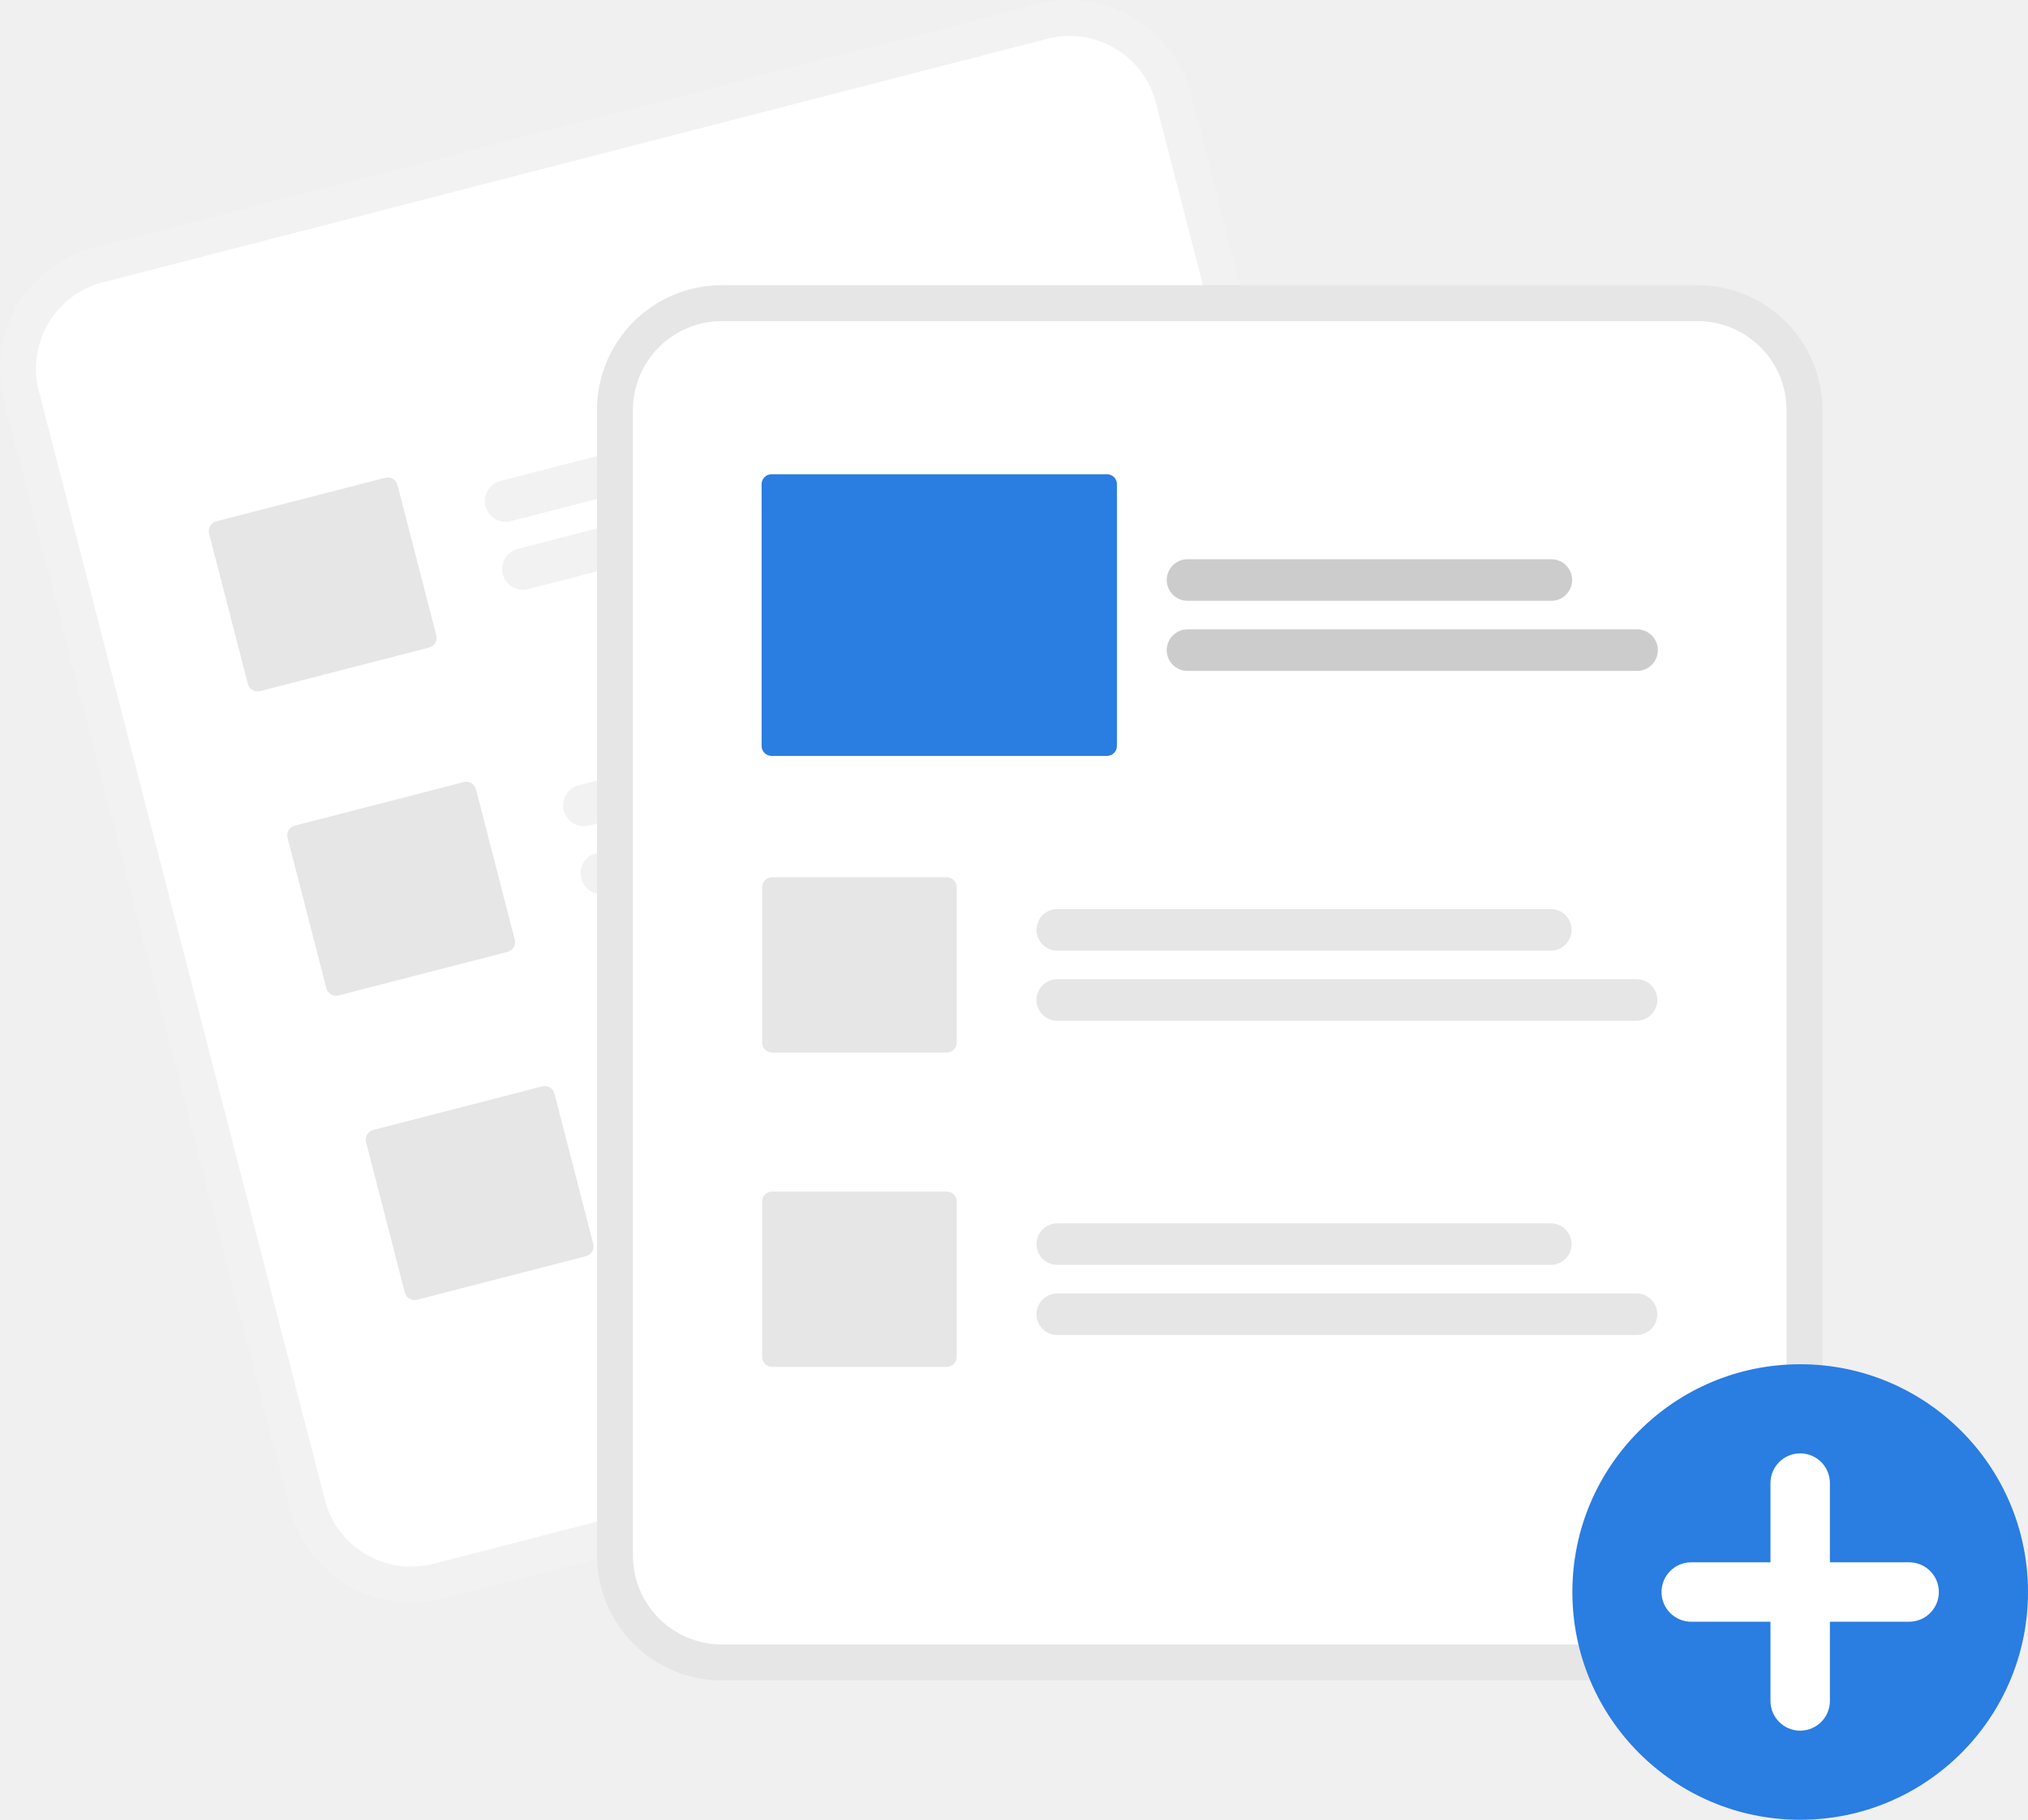
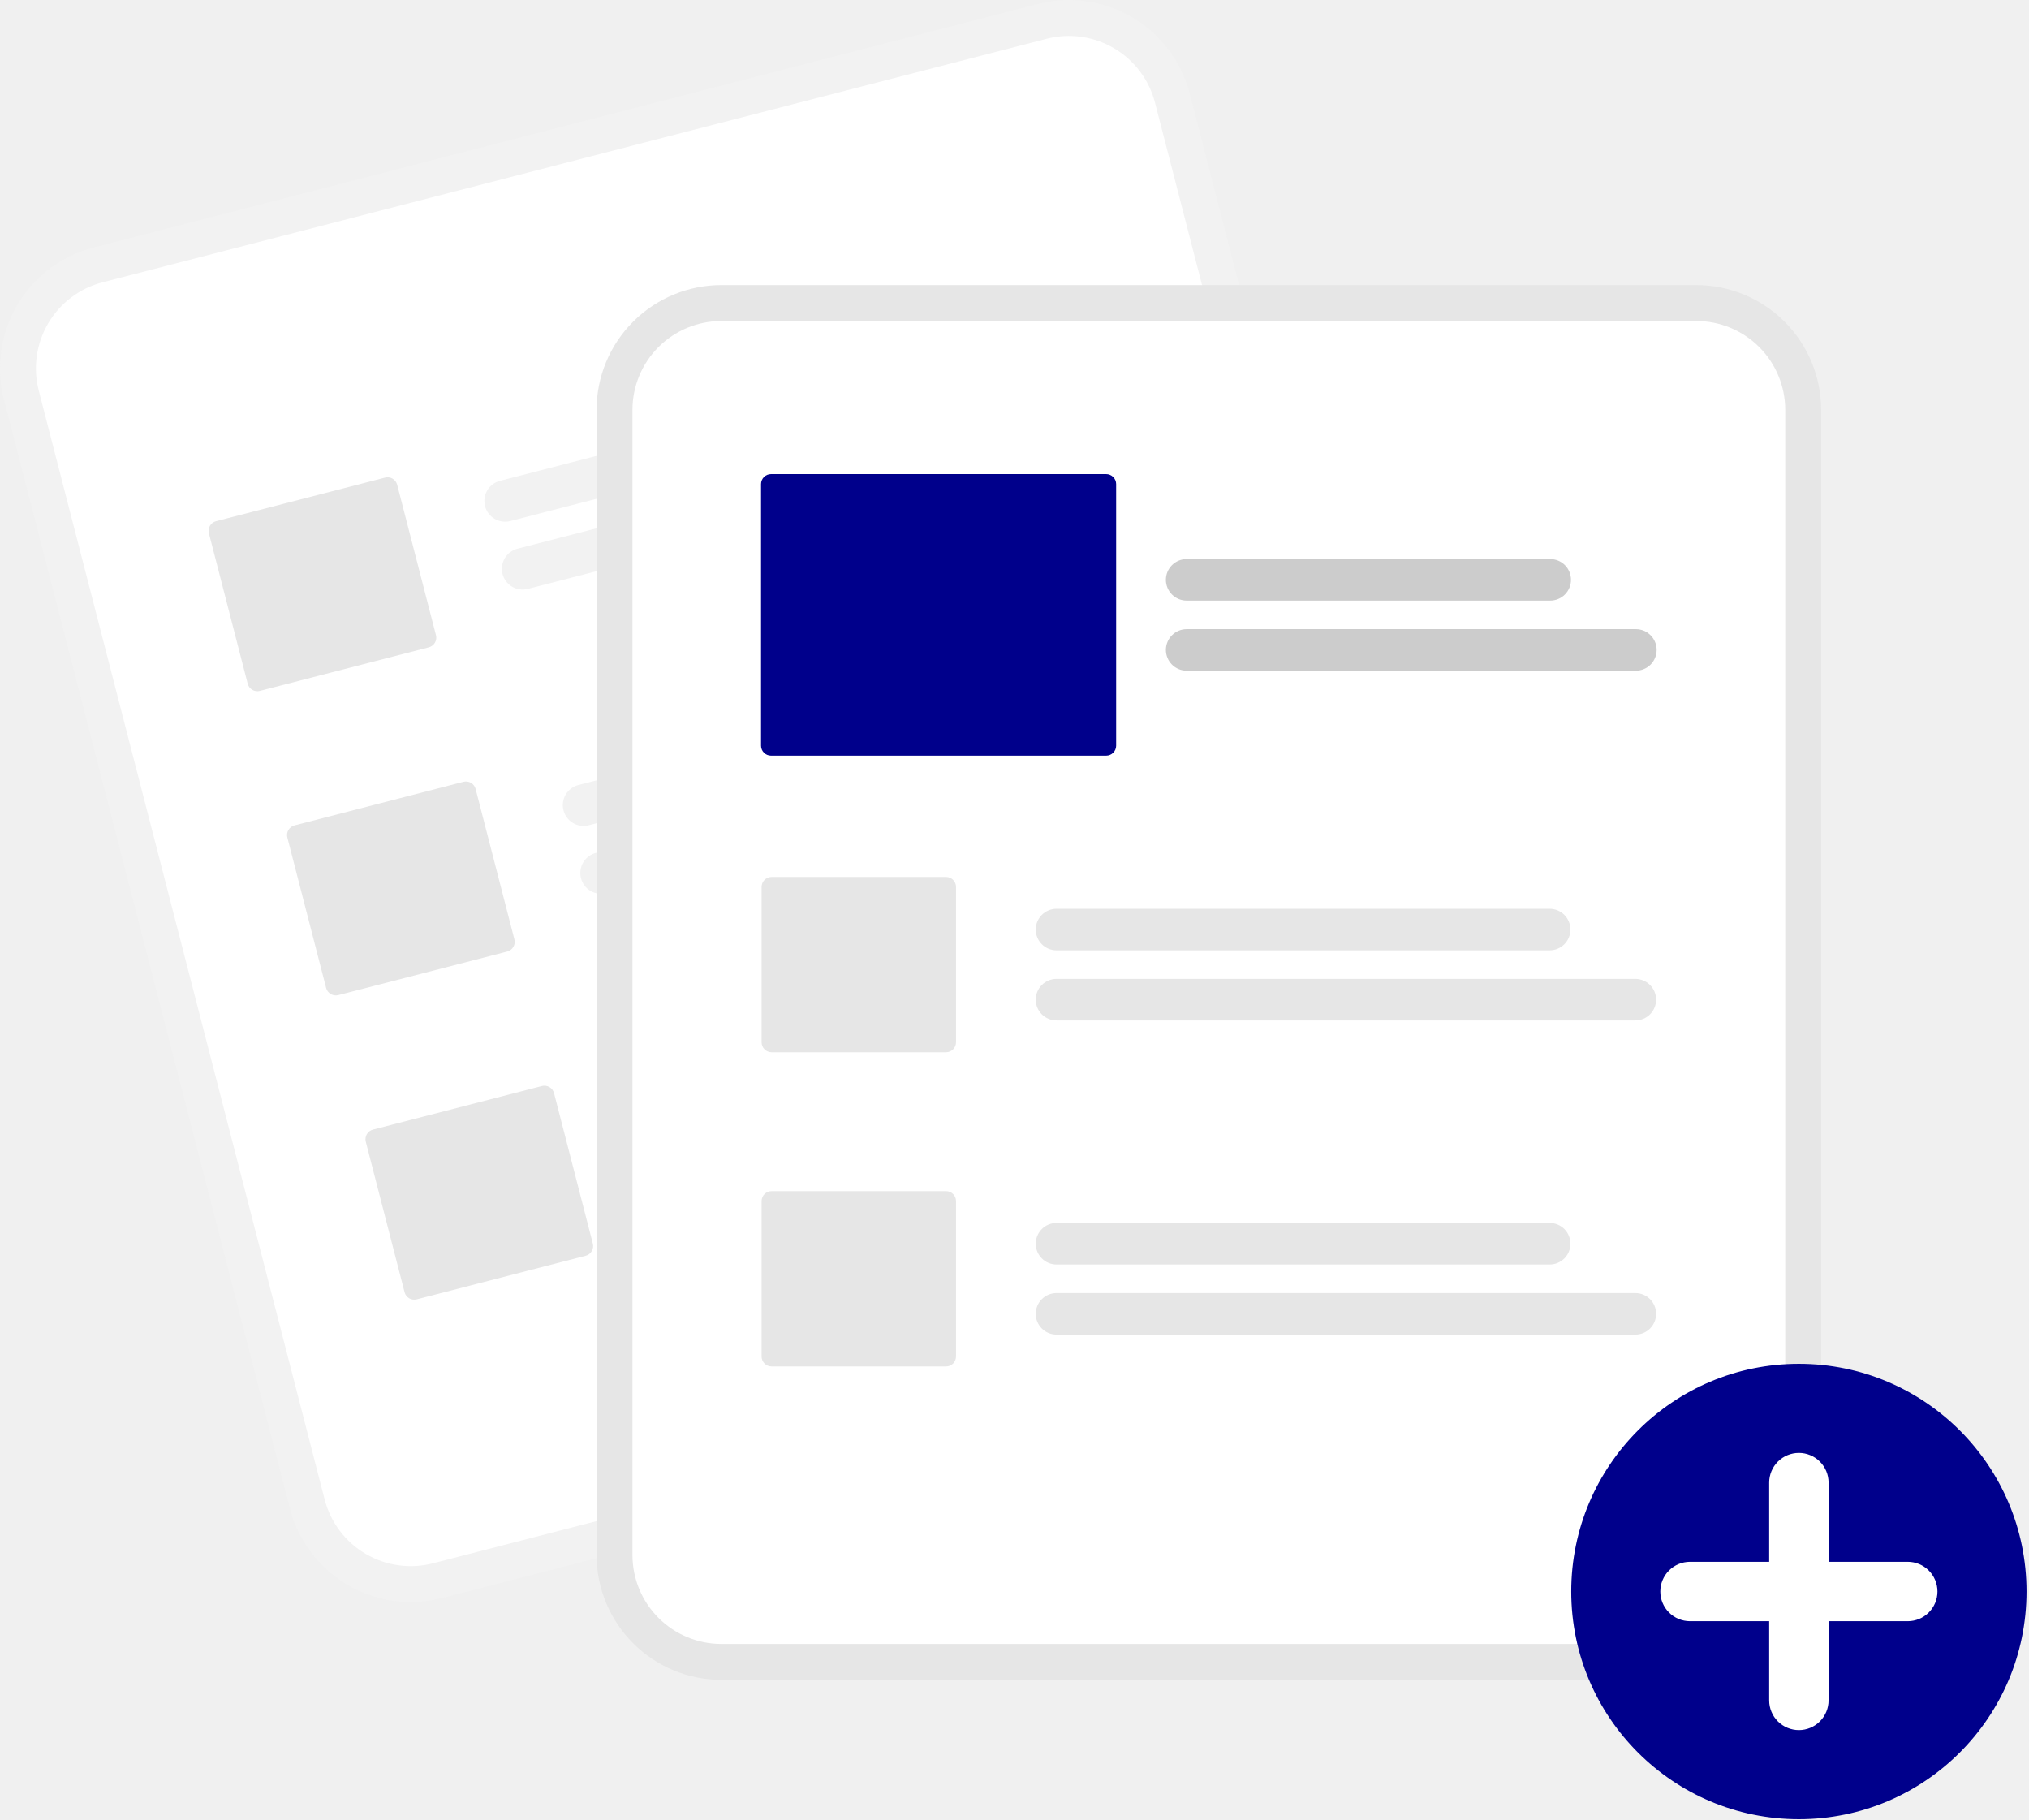
- <svg xmlns="http://www.w3.org/2000/svg" data-name="Layer 1" width="782.044" height="701.88" viewBox="0 0 782.044 701.88">
-   <path d="M609.488,100.59l-25.446,6.562L270.537,187.999,245.091,194.561A48.179,48.179,0,0,0,210.508,253.179L320.849,681.056a48.179,48.179,0,0,0,58.618,34.583l.066-.017,364.265-93.937.066-.017a48.179,48.179,0,0,0,34.583-58.618l-110.341-427.877A48.179,48.179,0,0,0,609.488,100.59Z" transform="translate(-208.9778 -99.05999)" fill="#f2f2f2" />
-   <path d="M612.948,114.005l-30.139,7.772L278.69,200.204l-30.139,7.772a34.309,34.309,0,0,0-24.628,41.743l110.341,427.877a34.309,34.309,0,0,0,41.743,24.627l.066-.017,364.265-93.937.066-.017a34.309,34.309,0,0,0,24.627-41.743l-110.341-427.877A34.309,34.309,0,0,0,612.948,114.005Z" transform="translate(-208.9778 -99.05999)" fill="#fff" />
-   <path d="M590.19,252.563,405.917,300.084a8.014,8.014,0,0,1-4.002-15.52l184.273-47.52A8.014,8.014,0,0,1,590.19,252.563Z" transform="translate(-208.9778 -99.05999)" fill="#f2f2f2" />
-   <path d="M628.955,270.499,412.671,326.274a8.014,8.014,0,1,1-4.002-15.52l216.284-55.775a8.014,8.014,0,0,1,4.002,15.52Z" transform="translate(-208.9778 -99.05999)" fill="#f2f2f2" />
-   <path d="M620.458,369.937l-184.273,47.52a8.014,8.014,0,1,1-4.002-15.52l184.273-47.52a8.014,8.014,0,1,1,4.002,15.52Z" transform="translate(-208.9778 -99.05999)" fill="#f2f2f2" />
-   <path d="M659.223,387.873l-216.284,55.775a8.014,8.014,0,1,1-4.002-15.52l216.284-55.775a8.014,8.014,0,0,1,4.002,15.52Z" transform="translate(-208.9778 -99.05999)" fill="#f2f2f2" />
-   <path d="M650.727,487.31l-184.273,47.52a8.014,8.014,0,0,1-4.002-15.52l184.273-47.52a8.014,8.014,0,0,1,4.002,15.52Z" transform="translate(-208.9778 -99.05999)" fill="#f2f2f2" />
-   <path d="M689.492,505.246l-216.284,55.775a8.014,8.014,0,1,1-4.002-15.52l216.284-55.775a8.014,8.014,0,0,1,4.002,15.52Z" transform="translate(-208.9778 -99.05999)" fill="#f2f2f2" />
-   <path d="M374.459,348.809l-65.212,16.817a3.847,3.847,0,0,1-4.681-2.761L289.596,304.816a3.847,3.847,0,0,1,2.761-4.681l65.212-16.817a3.847,3.847,0,0,1,4.681,2.761l14.969,58.048A3.847,3.847,0,0,1,374.459,348.809Z" transform="translate(-208.9778 -99.05999)" fill="#e6e6e6" />
-   <path d="M404.727,466.182l-65.212,16.817a3.847,3.847,0,0,1-4.681-2.761l-14.969-58.048A3.847,3.847,0,0,1,322.626,417.509l65.212-16.817a3.847,3.847,0,0,1,4.681,2.761l14.969,58.048A3.847,3.847,0,0,1,404.727,466.182Z" transform="translate(-208.9778 -99.05999)" fill="#e6e6e6" />
-   <path d="M434.995,583.556l-65.212,16.817a3.847,3.847,0,0,1-4.681-2.761l-14.969-58.048a3.847,3.847,0,0,1,2.761-4.681l65.212-16.817a3.847,3.847,0,0,1,4.681,2.761l14.969,58.048A3.847,3.847,0,0,1,434.995,583.556Z" transform="translate(-208.9778 -99.05999)" fill="#e6e6e6" />
-   <path d="M863.636,209.052H487.318a48.179,48.179,0,0,0-48.125,48.125V699.053a48.179,48.179,0,0,0,48.125,48.125H863.636a48.179,48.179,0,0,0,48.125-48.125V257.177A48.179,48.179,0,0,0,863.636,209.052Z" transform="translate(-208.9778 -99.05999)" fill="#e6e6e6" />
-   <path d="M863.637,222.906H487.318a34.309,34.309,0,0,0-34.271,34.271V699.053a34.309,34.309,0,0,0,34.271,34.271H863.637a34.309,34.309,0,0,0,34.271-34.271V257.177A34.309,34.309,0,0,0,863.637,222.906Z" transform="translate(-208.9778 -99.05999)" fill="#fff" />
-   <circle cx="694.194" cy="614.03" r="87.85" fill="#2a7de1" />
-   <path d="M945.187,701.631H914.631V671.074a11.459,11.459,0,0,0-22.918,0v30.557H861.156a11.459,11.459,0,0,0,0,22.918h30.557V755.105a11.459,11.459,0,1,0,22.918,0V724.548h30.557a11.459,11.459,0,0,0,0-22.918Z" transform="translate(-208.9778 -99.05999)" fill="#fff" />
-   <path d="M807.001,465.716H616.699a8.014,8.014,0,1,1,0-16.028H807.001a8.014,8.014,0,0,1,0,16.028Z" transform="translate(-208.9778 -99.05999)" fill="#e6e6e6" />
-   <path d="M840.059,492.763H616.699a8.014,8.014,0,1,1,0-16.028H840.059a8.014,8.014,0,1,1,0,16.028Z" transform="translate(-208.9778 -99.05999)" fill="#e6e6e6" />
-   <path d="M807.001,586.929H616.699a8.014,8.014,0,1,1,0-16.028H807.001a8.014,8.014,0,0,1,0,16.028Z" transform="translate(-208.9778 -99.05999)" fill="#e6e6e6" />
-   <path d="M840.059,613.977H616.699a8.014,8.014,0,1,1,0-16.028H840.059a8.014,8.014,0,1,1,0,16.028Z" transform="translate(-208.9778 -99.05999)" fill="#e6e6e6" />
-   <path d="M574.07,505.042H506.724a3.847,3.847,0,0,1-3.843-3.843V441.252a3.847,3.847,0,0,1,3.843-3.843h67.346a3.847,3.847,0,0,1,3.843,3.843v59.947A3.847,3.847,0,0,1,574.07,505.042Z" transform="translate(-208.9778 -99.05999)" fill="#e6e6e6" />
-   <path d="M574.07,626.255H506.724a3.847,3.847,0,0,1-3.843-3.843V562.465a3.847,3.847,0,0,1,3.843-3.843h67.346a3.847,3.847,0,0,1,3.843,3.843v59.947A3.847,3.847,0,0,1,574.07,626.255Z" transform="translate(-208.9778 -99.05999)" fill="#e6e6e6" />
-   <path d="M807.212,330.781H666.91a8.014,8.014,0,0,1,0-16.028H807.212a8.014,8.014,0,0,1,0,16.028Z" transform="translate(-208.9778 -99.05999)" fill="#ccc" />
-   <path d="M840.27,357.829H666.91a8.014,8.014,0,1,1,0-16.028h173.36a8.014,8.014,0,0,1,0,16.028Z" transform="translate(-208.9778 -99.05999)" fill="#ccc" />
-   <path d="M635.859,390.607H506.513a3.847,3.847,0,0,1-3.843-3.843V285.817a3.847,3.847,0,0,1,3.843-3.843H635.859a3.847,3.847,0,0,1,3.843,3.843V386.764A3.847,3.847,0,0,1,635.859,390.607Z" transform="translate(-208.9778 -99.05999)" fill="#2a7de1" />
+ <svg xmlns="http://www.w3.org/2000/svg" width="783" height="702" viewBox="0 0 783 702" fill="none">
+   <g clip-path="url(#clip0_109_69)">
+     <path d="M400.51 1.53L375.064 8.092L61.559 88.939L36.113 95.501C23.762 98.701 13.184 106.67 6.701 117.659C0.217 128.648 -1.642 141.76 1.53 154.119L111.871 581.996C115.071 594.347 123.04 604.925 134.029 611.409C145.018 617.892 158.13 619.751 170.489 616.579L170.555 616.562L534.82 522.626L534.886 522.609C547.237 519.409 557.815 511.44 564.298 500.451C570.781 489.461 572.641 476.349 569.469 463.991L459.128 36.113C455.928 23.762 447.959 13.184 436.97 6.701C425.981 0.218 412.869 -1.642 400.51 1.53Z" fill="#F2F2F2" />
+     <path d="M403.97 14.945L373.831 22.718L69.712 101.144L39.573 108.916C30.777 111.195 23.244 116.87 18.627 124.695C14.01 132.521 12.686 141.858 14.945 150.659L125.286 578.537C127.565 587.332 133.24 594.865 141.065 599.482C148.891 604.099 158.229 605.423 167.029 603.164L167.095 603.147L531.36 509.21L531.427 509.193C540.222 506.914 547.755 501.24 552.372 493.414C556.988 485.588 558.313 476.251 556.054 467.45L445.713 39.573C443.434 30.777 437.759 23.245 429.934 18.628C422.108 14.011 412.771 12.687 403.97 14.945Z" fill="white" />
+     <path d="M381.212 153.503L196.939 201.024C194.881 201.554 192.696 201.246 190.866 200.166C189.035 199.086 187.708 197.323 187.178 195.265C186.647 193.206 186.956 191.022 188.036 189.191C189.116 187.361 190.879 186.034 192.937 185.503L377.21 137.983C379.267 137.454 381.45 137.764 383.279 138.844C385.108 139.924 386.434 141.687 386.964 143.744C387.495 145.801 387.187 147.984 386.108 149.814C385.03 151.644 383.269 152.971 381.212 153.503Z" fill="#F2F2F2" />
+     <path d="M419.977 171.439L203.693 227.214C201.635 227.745 199.45 227.437 197.62 226.356C195.789 225.276 194.463 223.513 193.932 221.455C193.401 219.397 193.71 217.212 194.79 215.382C195.87 213.551 197.633 212.225 199.691 211.694L415.975 155.919C418.033 155.388 420.218 155.696 422.048 156.776C423.879 157.856 425.205 159.619 425.736 161.678C426.267 163.736 425.958 165.92 424.878 167.751C423.798 169.582 422.035 170.908 419.977 171.439Z" fill="#F2F2F2" />
+     <path d="M411.48 270.877L227.207 318.397C226.188 318.66 225.128 318.719 224.085 318.572C223.043 318.425 222.04 318.074 221.134 317.539C220.228 317.004 219.435 316.296 218.803 315.455C218.17 314.615 217.709 313.657 217.446 312.638C217.183 311.619 217.124 310.558 217.271 309.516C217.418 308.474 217.769 307.471 218.304 306.565C218.839 305.658 219.547 304.866 220.388 304.233C221.229 303.6 222.186 303.139 223.205 302.877L407.478 255.356C408.497 255.093 409.558 255.034 410.6 255.181C411.642 255.328 412.645 255.679 413.552 256.214C414.458 256.749 415.25 257.457 415.883 258.298C416.516 259.139 416.977 260.096 417.24 261.115C417.502 262.134 417.562 263.195 417.415 264.237C417.267 265.279 416.916 266.282 416.382 267.189C415.847 268.095 415.139 268.887 414.298 269.52C413.457 270.153 412.5 270.614 411.48 270.877Z" fill="#F2F2F2" />
+     <path d="M450.245 288.813L233.961 344.588C232.942 344.851 231.882 344.91 230.839 344.763C229.797 344.616 228.794 344.265 227.888 343.73C226.982 343.195 226.189 342.487 225.557 341.646C224.924 340.805 224.463 339.848 224.2 338.829C223.937 337.81 223.878 336.749 224.025 335.707C224.172 334.665 224.523 333.662 225.058 332.755C225.593 331.849 226.301 331.057 227.142 330.424C227.983 329.791 228.94 329.33 229.959 329.067L446.243 273.292C448.301 272.761 450.486 273.07 452.316 274.15C454.147 275.23 455.474 276.993 456.004 279.051C456.535 281.109 456.227 283.294 455.147 285.125C454.067 286.955 452.304 288.282 450.245 288.813Z" fill="#F2F2F2" />
+     <path d="M441.749 388.25L257.476 435.771C255.418 436.3 253.235 435.99 251.405 434.91C249.576 433.83 248.25 432.067 247.72 430.01C247.189 427.953 247.497 425.769 248.576 423.939C249.655 422.109 251.416 420.782 253.473 420.25L437.746 372.73C439.804 372.199 441.989 372.508 443.82 373.588C445.65 374.668 446.977 376.431 447.508 378.489C448.038 380.547 447.73 382.732 446.65 384.562C445.57 386.393 443.807 387.719 441.749 388.25Z" fill="#F2F2F2" />
+     <path d="M480.514 406.186L264.23 461.961C263.21 462.225 262.149 462.286 261.106 462.139C260.063 461.992 259.06 461.642 258.152 461.107C257.245 460.572 256.452 459.864 255.819 459.023C255.186 458.182 254.724 457.224 254.461 456.204C254.198 455.184 254.139 454.123 254.287 453.08C254.434 452.038 254.786 451.034 255.321 450.128C255.857 449.221 256.565 448.429 257.407 447.796C258.249 447.163 259.207 446.703 260.227 446.441L476.511 390.666C478.569 390.135 480.754 390.443 482.585 391.523C484.415 392.603 485.742 394.366 486.273 396.425C486.804 398.483 486.495 400.667 485.415 402.498C484.335 404.329 482.572 405.655 480.514 406.186Z" fill="#F2F2F2" />
+     <path d="M165.481 249.749L100.269 266.566C99.282 266.819 98.235 266.671 97.357 266.153C96.48 265.635 95.844 264.791 95.588 263.804L80.618 205.756C80.365 204.769 80.514 203.722 81.031 202.845C81.549 201.967 82.394 201.331 83.38 201.076L148.592 184.259C149.579 184.005 150.626 184.154 151.504 184.671C152.381 185.189 153.018 186.034 153.273 187.02L168.243 245.068C168.496 246.055 168.347 247.102 167.83 247.98C167.312 248.857 166.467 249.493 165.481 249.749Z" fill="#E6E6E6" />
+     <path d="M195.749 367.122L130.537 383.939C129.55 384.193 128.503 384.044 127.626 383.526C126.748 383.009 126.112 382.164 125.856 381.178L110.887 323.13C110.633 322.143 110.782 321.096 111.3 320.218C111.817 319.341 112.662 318.705 113.648 318.449L178.861 301.632C179.848 301.379 180.895 301.527 181.772 302.045C182.65 302.563 183.286 303.407 183.541 304.394L198.511 362.442C198.764 363.429 198.616 364.476 198.098 365.353C197.58 366.23 196.736 366.867 195.749 367.122Z" fill="#E6E6E6" />
+     <path d="M226.018 484.496L160.805 501.313C159.818 501.566 158.771 501.417 157.894 500.9C157.016 500.382 156.38 499.537 156.124 498.551L141.155 440.503C140.902 439.516 141.05 438.469 141.568 437.592C142.086 436.714 142.93 436.078 143.916 435.822L209.129 419.005C210.116 418.752 211.163 418.9 212.04 419.418C212.918 419.936 213.554 420.781 213.81 421.767L228.779 479.815C229.032 480.802 228.884 481.849 228.366 482.726C227.848 483.604 227.004 484.24 226.018 484.496Z" fill="#E6E6E6" />
+     <path d="M654.659 109.992H278.34C265.581 110.006 253.349 115.081 244.327 124.103C235.305 133.125 230.23 145.358 230.215 158.117V599.993C230.23 612.752 235.305 624.984 244.327 634.006C253.349 643.028 265.581 648.103 278.34 648.118H654.659C667.418 648.103 679.65 643.028 688.672 634.006C697.694 624.984 702.769 612.752 702.784 599.993V158.117C702.769 145.358 697.694 133.125 688.672 124.103C679.65 115.081 667.418 110.006 654.659 109.992Z" fill="#E6E6E6" />
+     <path d="M654.659 123.846H278.34C269.254 123.856 260.543 127.47 254.118 133.895C247.693 140.32 244.08 149.031 244.069 158.117V599.993C244.08 609.079 247.693 617.79 254.118 624.215C260.543 630.639 269.254 634.253 278.34 634.264H654.659C663.745 634.253 672.456 630.639 678.881 624.214C685.306 617.79 688.92 609.079 688.93 599.993V158.117C688.92 149.031 685.306 140.32 678.881 133.895C672.456 127.47 663.745 123.856 654.659 123.846Z" fill="white" />
+     <path d="M694.194 701.88C742.712 701.88 782.044 662.548 782.044 614.03C782.044 565.511 742.712 526.179 694.194 526.179C645.676 526.179 606.344 565.511 606.344 614.03C606.344 662.548 645.676 701.88 694.194 701.88Z" fill="#00008B" />
+     <path d="M736.209 602.571H705.653V572.014C705.653 568.975 704.446 566.061 702.297 563.912C700.148 561.763 697.233 560.555 694.194 560.555C691.155 560.555 688.24 561.763 686.091 563.912C683.943 566.061 682.735 568.975 682.735 572.014V602.571H652.179C649.14 602.571 646.225 603.778 644.076 605.927C641.927 608.076 640.72 610.99 640.72 614.03C640.72 617.069 641.927 619.983 644.076 622.132C646.225 624.281 649.14 625.488 652.179 625.488H682.735V656.045C682.735 659.084 683.943 661.999 686.091 664.148C688.24 666.296 691.155 667.504 694.194 667.504C697.233 667.504 700.148 666.296 702.297 664.148C704.446 661.999 705.653 659.084 705.653 656.045V625.488H736.209C739.248 625.488 742.163 624.281 744.312 622.132C746.461 619.983 747.668 617.069 747.668 614.03C747.668 610.99 746.461 608.076 744.312 605.927C742.163 603.778 739.248 602.571 736.209 602.571Z" fill="white" />
+     <path d="M598.023 366.656H407.721C406.668 366.657 405.625 366.45 404.652 366.048C403.678 365.646 402.794 365.056 402.049 364.311C401.303 363.567 400.712 362.683 400.309 361.71C399.906 360.737 399.698 359.695 399.698 358.641C399.698 357.588 399.906 356.545 400.309 355.572C400.712 354.6 401.303 353.716 402.049 352.971C402.794 352.227 403.678 351.637 404.652 351.235C405.625 350.833 406.668 350.626 407.721 350.627H598.023C600.147 350.63 602.183 351.475 603.684 352.978C605.185 354.48 606.028 356.517 606.028 358.641C606.028 360.765 605.185 362.802 603.684 364.305C602.183 365.808 600.147 366.653 598.023 366.656Z" fill="#E6E6E6" />
+     <path d="M631.081 393.703H407.721C406.668 393.704 405.625 393.498 404.652 393.096C403.678 392.693 402.794 392.103 402.049 391.359C401.303 390.615 400.712 389.731 400.309 388.758C399.906 387.785 399.698 386.742 399.698 385.689C399.698 384.636 399.906 383.593 400.309 382.62C400.712 381.647 401.303 380.763 402.049 380.019C402.794 379.275 403.678 378.685 404.652 378.282C405.625 377.88 406.668 377.674 407.721 377.675H631.081C633.207 377.675 635.245 378.519 636.748 380.022C638.251 381.525 639.095 383.564 639.095 385.689C639.095 387.815 638.251 389.853 636.748 391.356C635.245 392.859 633.207 393.703 631.081 393.703Z" fill="#E6E6E6" />
+     <path d="M598.023 487.869H407.721C406.668 487.87 405.625 487.664 404.652 487.262C403.678 486.859 402.794 486.269 402.049 485.525C401.303 484.781 400.712 483.897 400.309 482.924C399.906 481.951 399.698 480.908 399.698 479.855C399.698 478.802 399.906 477.759 400.309 476.786C400.712 475.813 401.303 474.929 402.049 474.185C402.794 473.441 403.678 472.851 404.652 472.448C405.625 472.046 406.668 471.84 407.721 471.841H598.023C600.148 471.841 602.187 472.685 603.69 474.188C605.193 475.691 606.037 477.729 606.037 479.855C606.037 481.98 605.193 484.019 603.69 485.522C602.187 487.025 600.148 487.869 598.023 487.869Z" fill="#E6E6E6" />
+     <path d="M631.081 514.917H407.721C406.668 514.918 405.625 514.711 404.652 514.309C403.678 513.907 402.794 513.317 402.049 512.573C401.303 511.828 400.712 510.944 400.309 509.972C399.906 508.999 399.698 507.956 399.698 506.903C399.698 505.849 399.906 504.807 400.309 503.834C400.712 502.861 401.303 501.977 402.049 501.233C402.794 500.488 403.678 499.898 404.652 499.496C405.625 499.094 406.668 498.887 407.721 498.888H631.081C632.134 498.887 633.177 499.094 634.151 499.496C635.124 499.898 636.009 500.488 636.754 501.233C637.499 501.977 638.09 502.861 638.493 503.834C638.897 504.807 639.104 505.849 639.104 506.903C639.104 507.956 638.897 508.999 638.493 509.972C638.09 510.944 637.499 511.828 636.754 512.573C636.009 513.317 635.124 513.907 634.151 514.309C633.177 514.711 632.134 514.918 631.081 514.917Z" fill="#E6E6E6" />
+     <path d="M365.092 405.982H297.747C296.728 405.981 295.751 405.575 295.031 404.855C294.31 404.135 293.905 403.158 293.904 402.139V342.192C293.905 341.173 294.31 340.196 295.031 339.476C295.751 338.755 296.728 338.35 297.747 338.349H365.092C366.111 338.35 367.088 338.755 367.809 339.476C368.529 340.196 368.934 341.173 368.935 342.192V402.139C368.934 403.158 368.529 404.135 367.809 404.855C367.088 405.575 366.111 405.981 365.092 405.982Z" fill="#E6E6E6" />
+     <path d="M365.092 527.195H297.747C296.728 527.194 295.751 526.789 295.031 526.068C294.31 525.348 293.905 524.371 293.904 523.352V463.405C293.905 462.386 294.31 461.409 295.031 460.689C295.751 459.969 296.728 459.563 297.747 459.562H365.092C366.111 459.563 367.088 459.969 367.809 460.689C368.529 461.409 368.934 462.386 368.935 463.405V523.352C368.934 524.371 368.529 525.348 367.809 526.068C367.088 526.789 366.111 527.194 365.092 527.195Z" fill="#E6E6E6" />
+     <path d="M598.234 231.721H457.932C455.807 231.721 453.768 230.877 452.266 229.374C450.763 227.871 449.918 225.832 449.918 223.707C449.918 221.581 450.763 219.543 452.266 218.04C453.768 216.537 455.807 215.693 457.932 215.693H598.234C600.359 215.693 602.398 216.537 603.901 218.04C605.404 219.543 606.248 221.581 606.248 223.707C606.248 225.832 605.404 227.871 603.901 229.374C602.398 230.877 600.359 231.721 598.234 231.721Z" fill="#CCCCCC" />
+     <path d="M631.292 258.769H457.932C456.88 258.769 455.838 258.561 454.865 258.159C453.893 257.756 453.01 257.166 452.266 256.421C451.521 255.677 450.931 254.794 450.528 253.821C450.126 252.849 449.918 251.807 449.918 250.755C449.918 249.702 450.126 248.66 450.528 247.688C450.931 246.715 451.521 245.832 452.266 245.088C453.01 244.344 453.893 243.753 454.865 243.35C455.838 242.948 456.88 242.74 457.932 242.74H631.292C633.418 242.74 635.456 243.585 636.959 245.088C638.462 246.591 639.306 248.629 639.306 250.755C639.306 252.88 638.462 254.918 636.959 256.421C635.456 257.924 633.418 258.769 631.292 258.769Z" fill="#CCCCCC" />
+     <path d="M426.881 291.547H297.535C296.517 291.546 295.54 291.141 294.819 290.42C294.099 289.7 293.694 288.723 293.693 287.704V186.757C293.694 185.738 294.099 184.761 294.819 184.041C295.54 183.321 296.517 182.915 297.535 182.914H426.881C427.9 182.915 428.877 183.321 429.597 184.041C430.318 184.761 430.723 185.738 430.724 186.757V287.704C430.723 288.723 430.318 289.7 429.597 290.42C428.877 291.141 427.9 291.546 426.881 291.547Z" fill="#00008B" />
+   </g>
+   <defs>
+     <clipPath id="clip0_109_69">
+       <rect width="782.044" height="701.88" fill="white" />
+     </clipPath>
+   </defs>
</svg>
